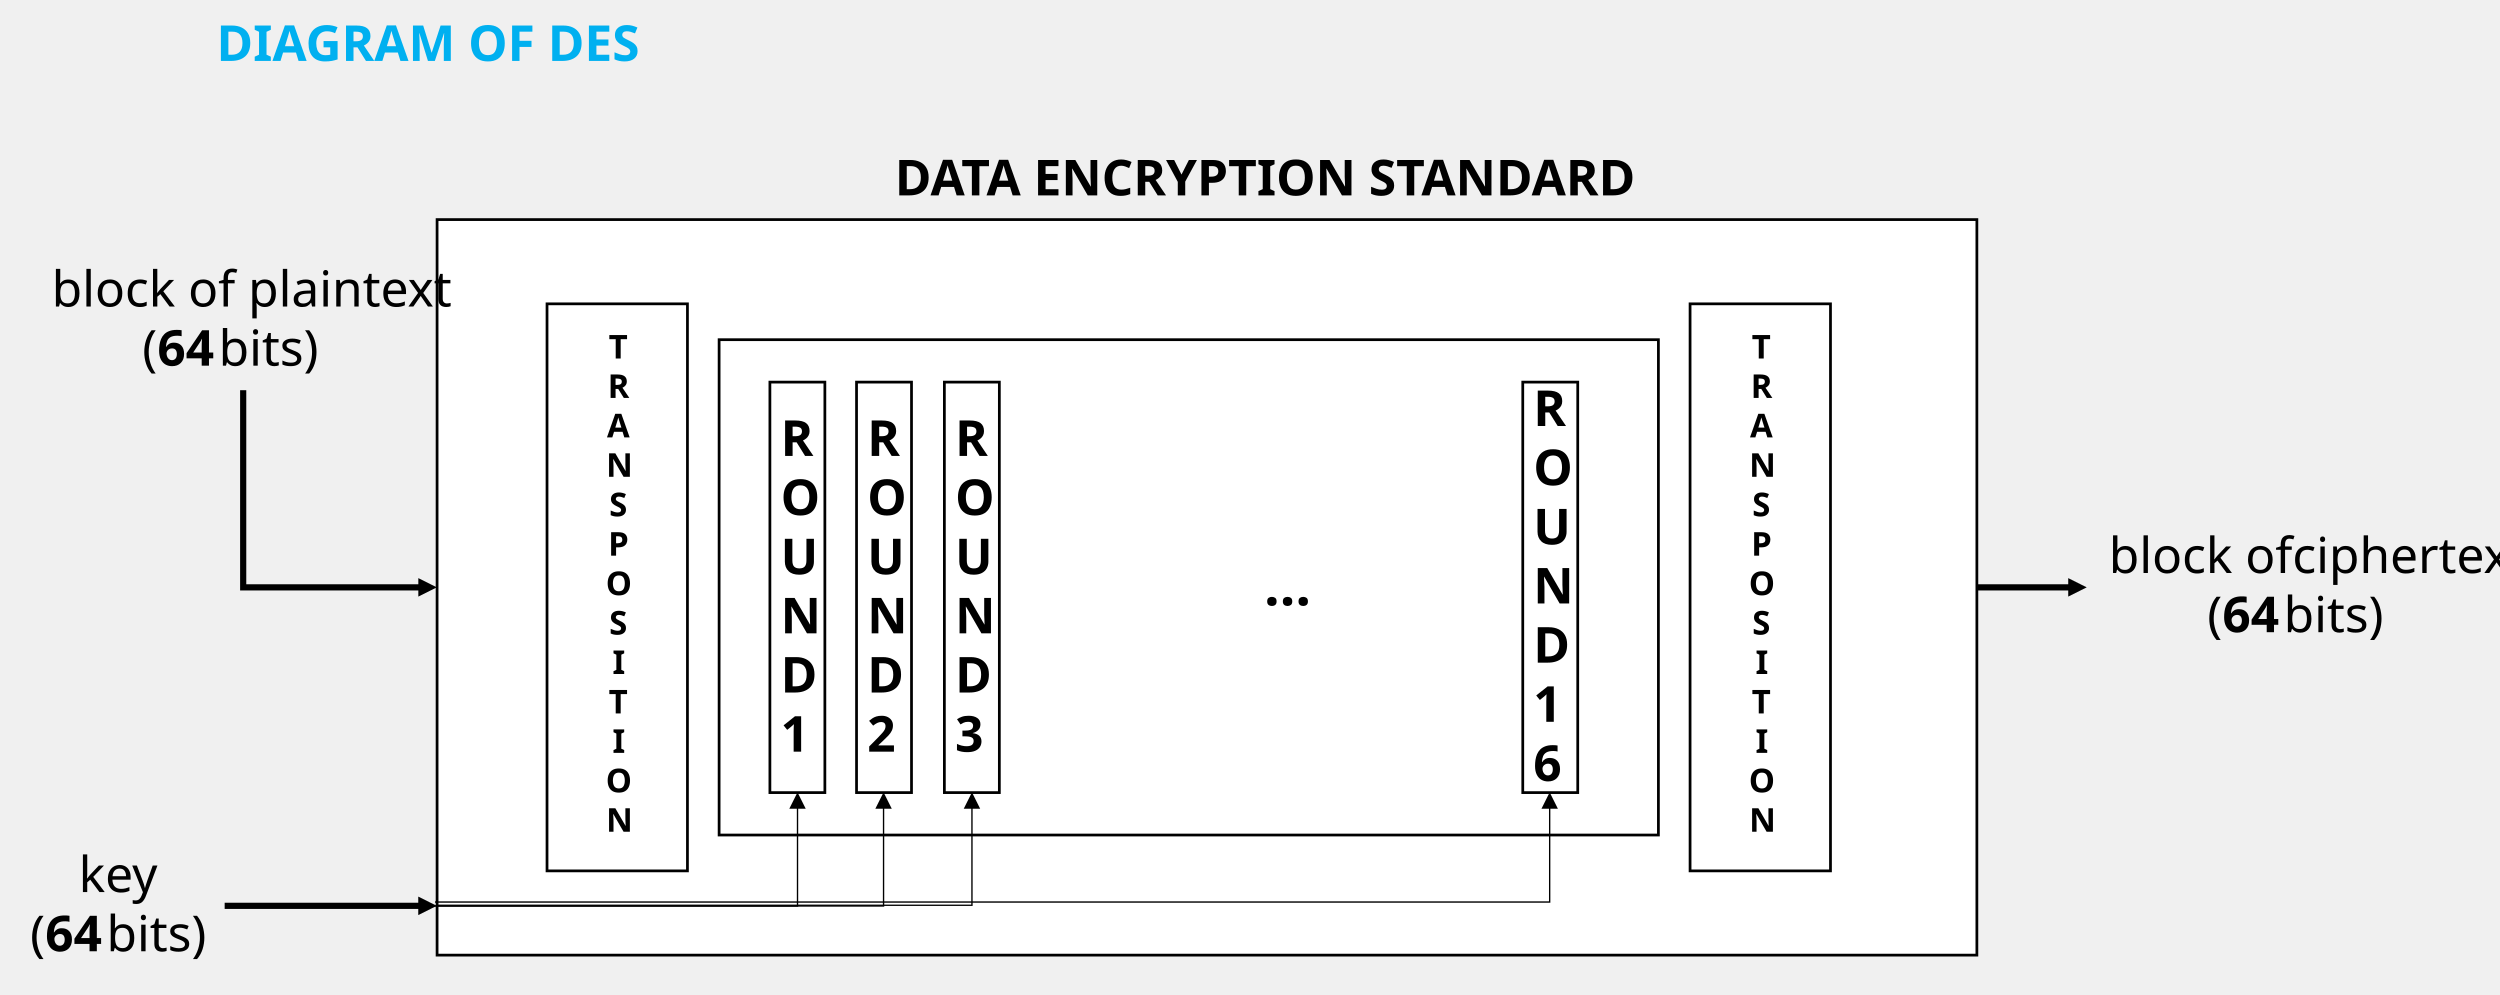
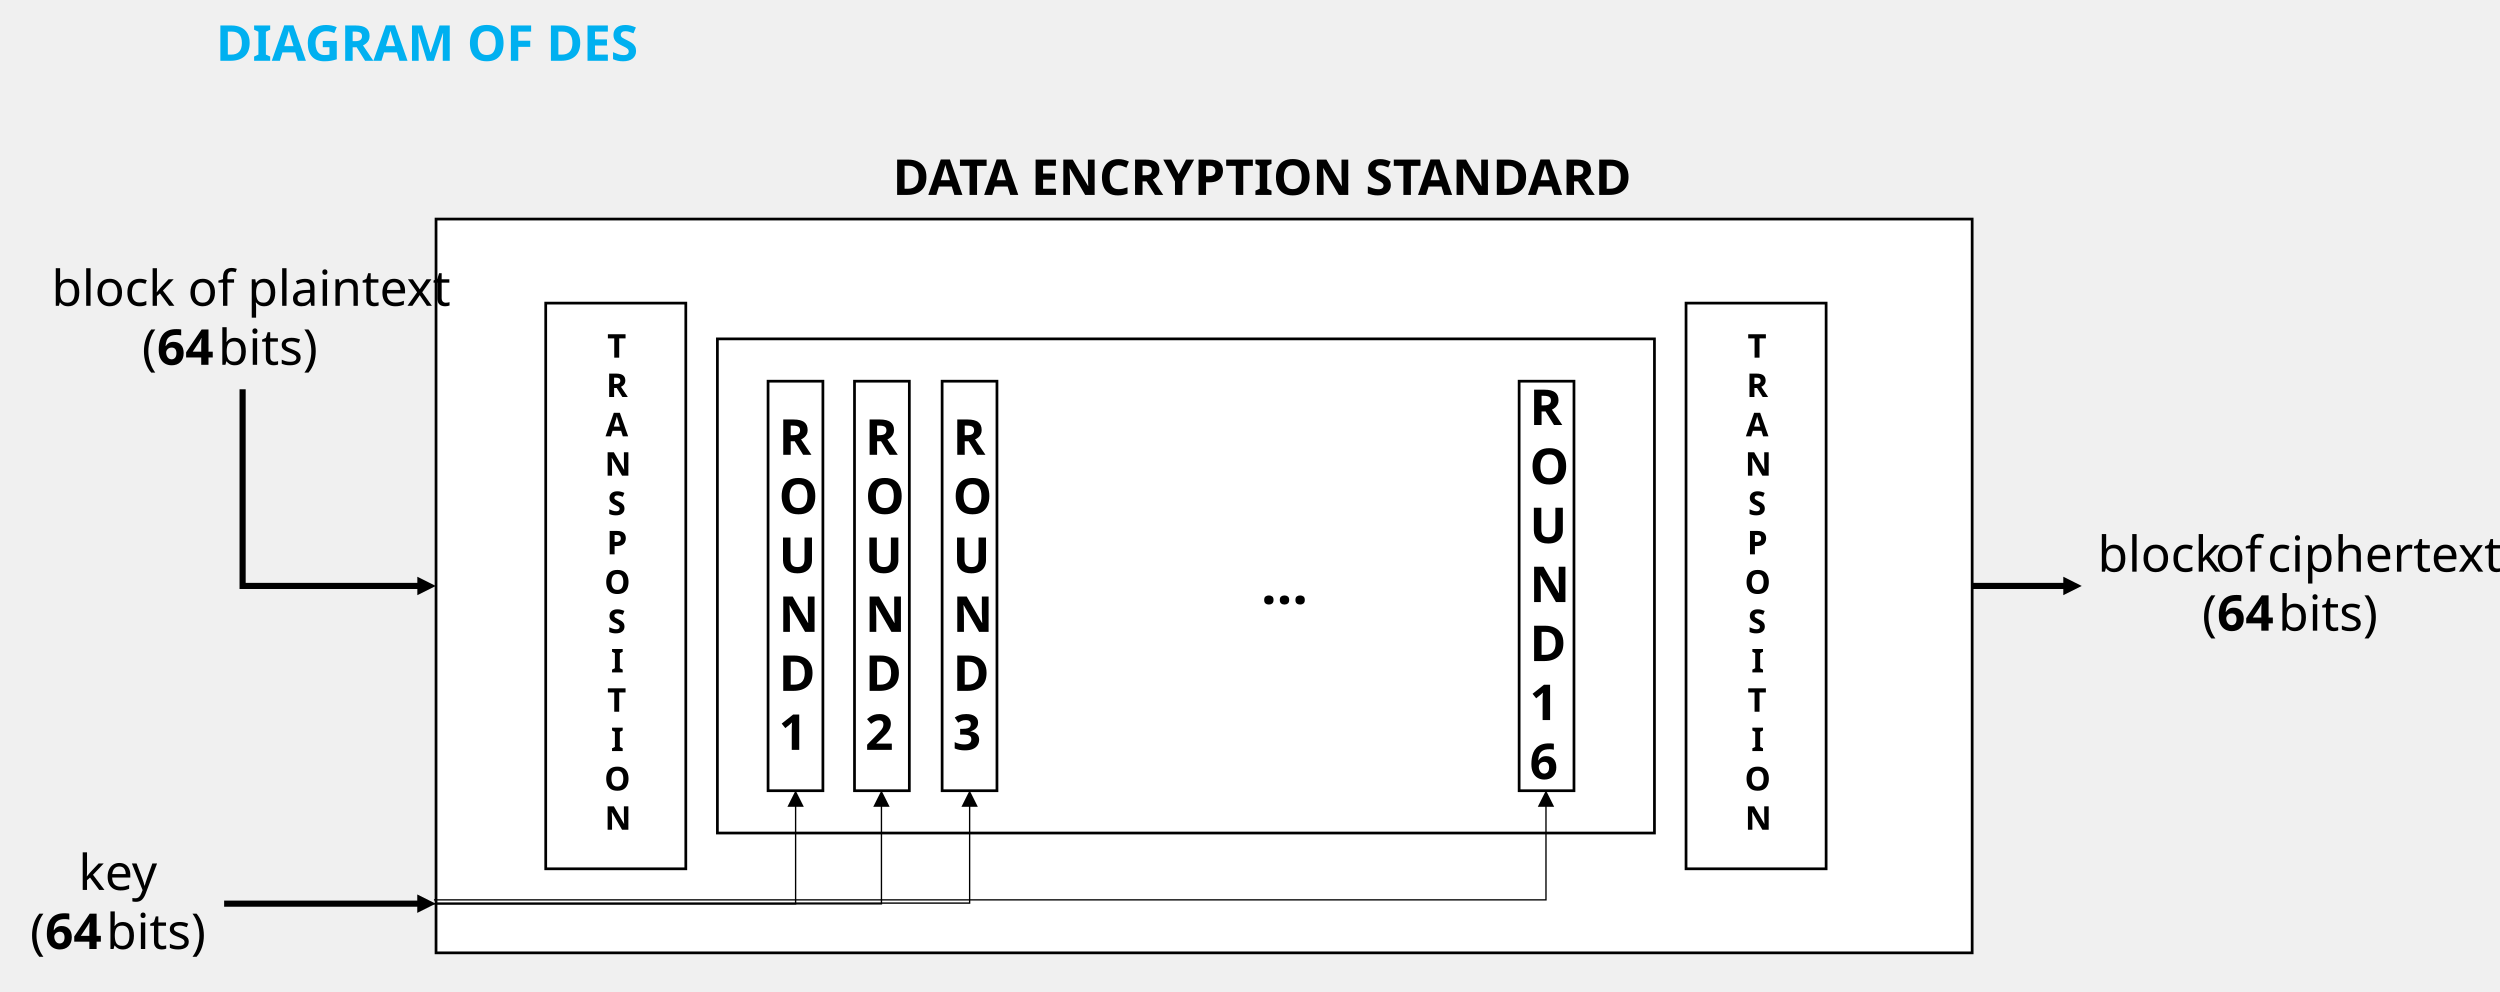
- <svg xmlns="http://www.w3.org/2000/svg" width="4184" height="1664" overflow="hidden">
+ <svg xmlns="http://www.w3.org/2000/svg" width="4194" height="1664" overflow="hidden">
  <defs>
    <clipPath id="clip0">
-       <rect x="197" y="385" width="4184" height="1664" />
+       <rect x="197" y="385" width="4194" height="1664" />
    </clipPath>
  </defs>
  <g clip-path="url(#clip0)" transform="translate(-197 -385)">
    <text fill="#00B0F0" font-family="Calibri,Calibri_MSFontService,sans-serif" font-weight="700" font-size="83" transform="matrix(1 0 0 1 559.216 487)">DIAGRAM OF DES</text>
    <rect x="928.5" y="752.5" width="2577" height="1231" stroke="#000000" stroke-width="4.583" stroke-miterlimit="8" fill="#FFFFFF" />
    <text font-family="Calibri,Calibri_MSFontService,sans-serif" font-weight="700" font-size="83" transform="matrix(1 0 0 1 1694.54 712)">DATA ENCRYPTION STANDARD</text>
    <path d="M0-5.156 335.155-5.156 335.155 298.272 324.843 298.272 324.843 0 329.999 5.156 0 5.156ZM345.468 293.115 329.999 324.053 314.53 293.115Z" transform="matrix(1.83697e-16 1 1 -1.83697e-16 604 1038)" />
    <text font-family="Calibri,Calibri_MSFontService,sans-serif" font-weight="400" font-size="83" transform="matrix(1 0 0 1 283.491 898)">block of plaintext<tspan font-size="83" x="151.663" y="99">(</tspan>
      <tspan font-weight="700" font-size="83" x="176.871" y="99">64</tspan>
      <tspan font-size="83" x="279.423" y="99">bits)</tspan>
    </text>
    <path d="M1.00955e-05-5.156 158.543-5.156 158.543 5.157-1.00955e-05 5.156ZM153.387-15.468 184.325 0 153.387 15.469Z" transform="matrix(1 0 0 -1 3505 1368)" />
-     <text font-family="Calibri,Calibri_MSFontService,sans-serif" font-weight="400" font-size="83" transform="matrix(1 0 0 1 3726.31 1344)">block ofciphertext<tspan font-size="83" x="164.863" y="99">(</tspan>
-       <tspan font-weight="700" font-size="83" x="190.071" y="99">64</tspan>
-       <tspan font-size="83" x="292.623" y="99">bits)</tspan>
+     <text font-family="Calibri,Calibri_MSFontService,sans-serif" font-weight="400" font-size="83" transform="matrix(1 0 0 1 3715.96 1344)">block <tspan font-size="83" x="197.083" y="0">of</tspan>
+       <tspan font-size="83" x="284.74" y="0">ciphertext</tspan>
+       <tspan font-size="83" x="175.221" y="99">(</tspan>
+       <tspan font-weight="700" font-size="83" x="200.429" y="99">64</tspan>
+       <tspan font-size="83" x="302.981" y="99">bits)</tspan>
    </text>
    <rect x="1112.5" y="893.5" width="235" height="949" stroke="#000000" stroke-width="4.583" stroke-miterlimit="8" fill="#FFFFFF" />
    <text font-family="Calibri,Calibri_MSFontService,sans-serif" font-weight="700" font-size="55" transform="matrix(1 0 0 1 1215.69 985)">T<tspan font-size="55" x="-1.719" y="66">R</tspan>
      <tspan font-size="55" x="-2.865" y="132">A</tspan>
      <tspan font-size="55" x="-4.308" y="198">N</tspan>
      <tspan font-size="55" x="0.848" y="264">S</tspan>
      <tspan font-size="55" x="-0.871" y="330">P</tspan>
      <tspan font-size="55" x="-4.881" y="396">O</tspan>
      <tspan font-size="55" x="0.848" y="462">S</tspan>
      <tspan font-size="55" x="6.302" y="528">I</tspan>
      <tspan font-size="55" x="0" y="594">T</tspan>
      <tspan font-size="55" x="6.302" y="660">I</tspan>
      <tspan font-size="55" x="-4.881" y="726">O</tspan>
      <tspan font-size="55" x="-4.308" y="792">N</tspan>
    </text>
    <rect x="3025.5" y="893.5" width="235" height="949" stroke="#000000" stroke-width="4.583" stroke-miterlimit="8" fill="#FFFFFF" />
    <text font-family="Calibri,Calibri_MSFontService,sans-serif" font-weight="700" font-size="55" transform="matrix(1 0 0 1 3128.69 985)">T<tspan font-size="55" x="-1.719" y="66">R</tspan>
      <tspan font-size="55" x="-2.865" y="132">A</tspan>
      <tspan font-size="55" x="-4.308" y="198">N</tspan>
      <tspan font-size="55" x="0.848" y="264">S</tspan>
      <tspan font-size="55" x="-0.871" y="330">P</tspan>
      <tspan font-size="55" x="-4.881" y="396">O</tspan>
      <tspan font-size="55" x="0.848" y="462">S</tspan>
      <tspan font-size="55" x="6.302" y="528">I</tspan>
      <tspan font-size="55" x="0" y="594">T</tspan>
      <tspan font-size="55" x="6.302" y="660">I</tspan>
      <tspan font-size="55" x="-4.881" y="726">O</tspan>
      <tspan font-size="55" x="-4.308" y="792">N</tspan>
    </text>
    <rect x="1400.5" y="953.5" width="1572" height="829" stroke="#000000" stroke-width="4.583" stroke-miterlimit="8" fill="#FFFFFF" />
    <rect x="1485.5" y="1024.5" width="92" height="687" stroke="#000000" stroke-width="4.583" stroke-miterlimit="8" fill="#FFFFFF" />
    <text font-family="Calibri,Calibri_MSFontService,sans-serif" font-weight="700" font-size="83" transform="matrix(1 0 0 1 1503.5 1148)">R<tspan font-size="83" x="0" y="99">O</tspan>
      <tspan font-size="83" x="0" y="198">U</tspan>
      <tspan font-size="83" x="0" y="297">N</tspan>
      <tspan font-size="83" x="0" y="396">D</tspan>
      <tspan font-size="83" x="0" y="495">1</tspan>
    </text>
    <rect x="1630.5" y="1024.5" width="92" height="687" stroke="#000000" stroke-width="4.583" stroke-miterlimit="8" fill="#FFFFFF" />
    <text font-family="Calibri,Calibri_MSFontService,sans-serif" font-weight="700" font-size="83" transform="matrix(1 0 0 1 1648.38 1148)">R<tspan font-size="83" x="0" y="99">O</tspan>
      <tspan font-size="83" x="0" y="198">U</tspan>
      <tspan font-size="83" x="0" y="297">N</tspan>
      <tspan font-size="83" x="0" y="396">D</tspan>
      <tspan font-size="83" x="0" y="495">2</tspan>
    </text>
    <rect x="1777.5" y="1024.5" width="92" height="687" stroke="#000000" stroke-width="4.583" stroke-miterlimit="8" fill="#FFFFFF" />
    <text font-family="Calibri,Calibri_MSFontService,sans-serif" font-weight="700" font-size="83" transform="matrix(1 0 0 1 1795.44 1148)">R<tspan font-size="83" x="0" y="99">O</tspan>
      <tspan font-size="83" x="0" y="198">U</tspan>
      <tspan font-size="83" x="0" y="297">N</tspan>
      <tspan font-size="83" x="0" y="396">D</tspan>
      <tspan font-size="83" x="0" y="495">3</tspan>
      <tspan font-size="92" x="517.081" y="250">...</tspan>
    </text>
    <rect x="2745.5" y="1024.5" width="92" height="687" stroke="#000000" stroke-width="4.583" stroke-miterlimit="8" fill="#FFFFFF" />
    <text font-family="Calibri,Calibri_MSFontService,sans-serif" font-weight="700" font-size="83" transform="matrix(1 0 0 1 2763.14 1098)">R<tspan font-size="83" x="0" y="99">O</tspan>
      <tspan font-size="83" x="0" y="198">U</tspan>
      <tspan font-size="83" x="0" y="297">N</tspan>
      <tspan font-size="83" x="0" y="396">D</tspan>
      <tspan font-size="83" x="0" y="495">1</tspan>
      <tspan font-size="83" x="0" y="594">6</tspan>
    </text>
    <path d="M573 1895.84 902.145 1895.84 902.145 1906.16 573 1906.16ZM896.989 1885.53 927.926 1901 896.989 1916.47Z" />
    <text font-family="Calibri,Calibri_MSFontService,sans-serif" font-weight="400" font-size="83" transform="matrix(1 0 0 1 328.704 1878)">key<tspan font-size="83" x="-81.24" y="99">(</tspan>
      <tspan font-weight="700" font-size="83" x="-56.031" y="99">64</tspan>
      <tspan font-size="83" x="46.521" y="99">bits)</tspan>
    </text>
    <path d="M0-1.146 604.861-1.146 604.861 167.354 602.57 167.354 602.57 0 603.716 1.146 0 1.146ZM617.466 162.771 603.716 190.271 589.966 162.771Z" transform="matrix(1 0 0 -1 928 1901.27)" />
    <path d="M0-1.146 763.86-1.146 763.86 167.354 761.568 167.354 761.568 0 762.714 1.146 0 1.146ZM776.464 162.771 762.714 190.271 748.964 162.771Z" transform="matrix(1 0 0 -1 913 1901.27)" />
    <path d="M0-1.146 896.804-1.146 896.804 166.145 894.512 166.145 894.512 0 895.658 1.146 0 1.146ZM909.408 161.561 895.658 189.061 881.908 161.561Z" transform="matrix(1 0 0 -1 928 1900.06)" />
    <path d="M0-1.146 1866.68-1.146 1866.68 160.714 1864.39 160.714 1864.39 0 1865.54 1.146 0 1.146ZM1879.29 156.131 1865.54 183.631 1851.79 156.131Z" transform="matrix(1 0 0 -1 925 1894.63)" />
  </g>
</svg>
